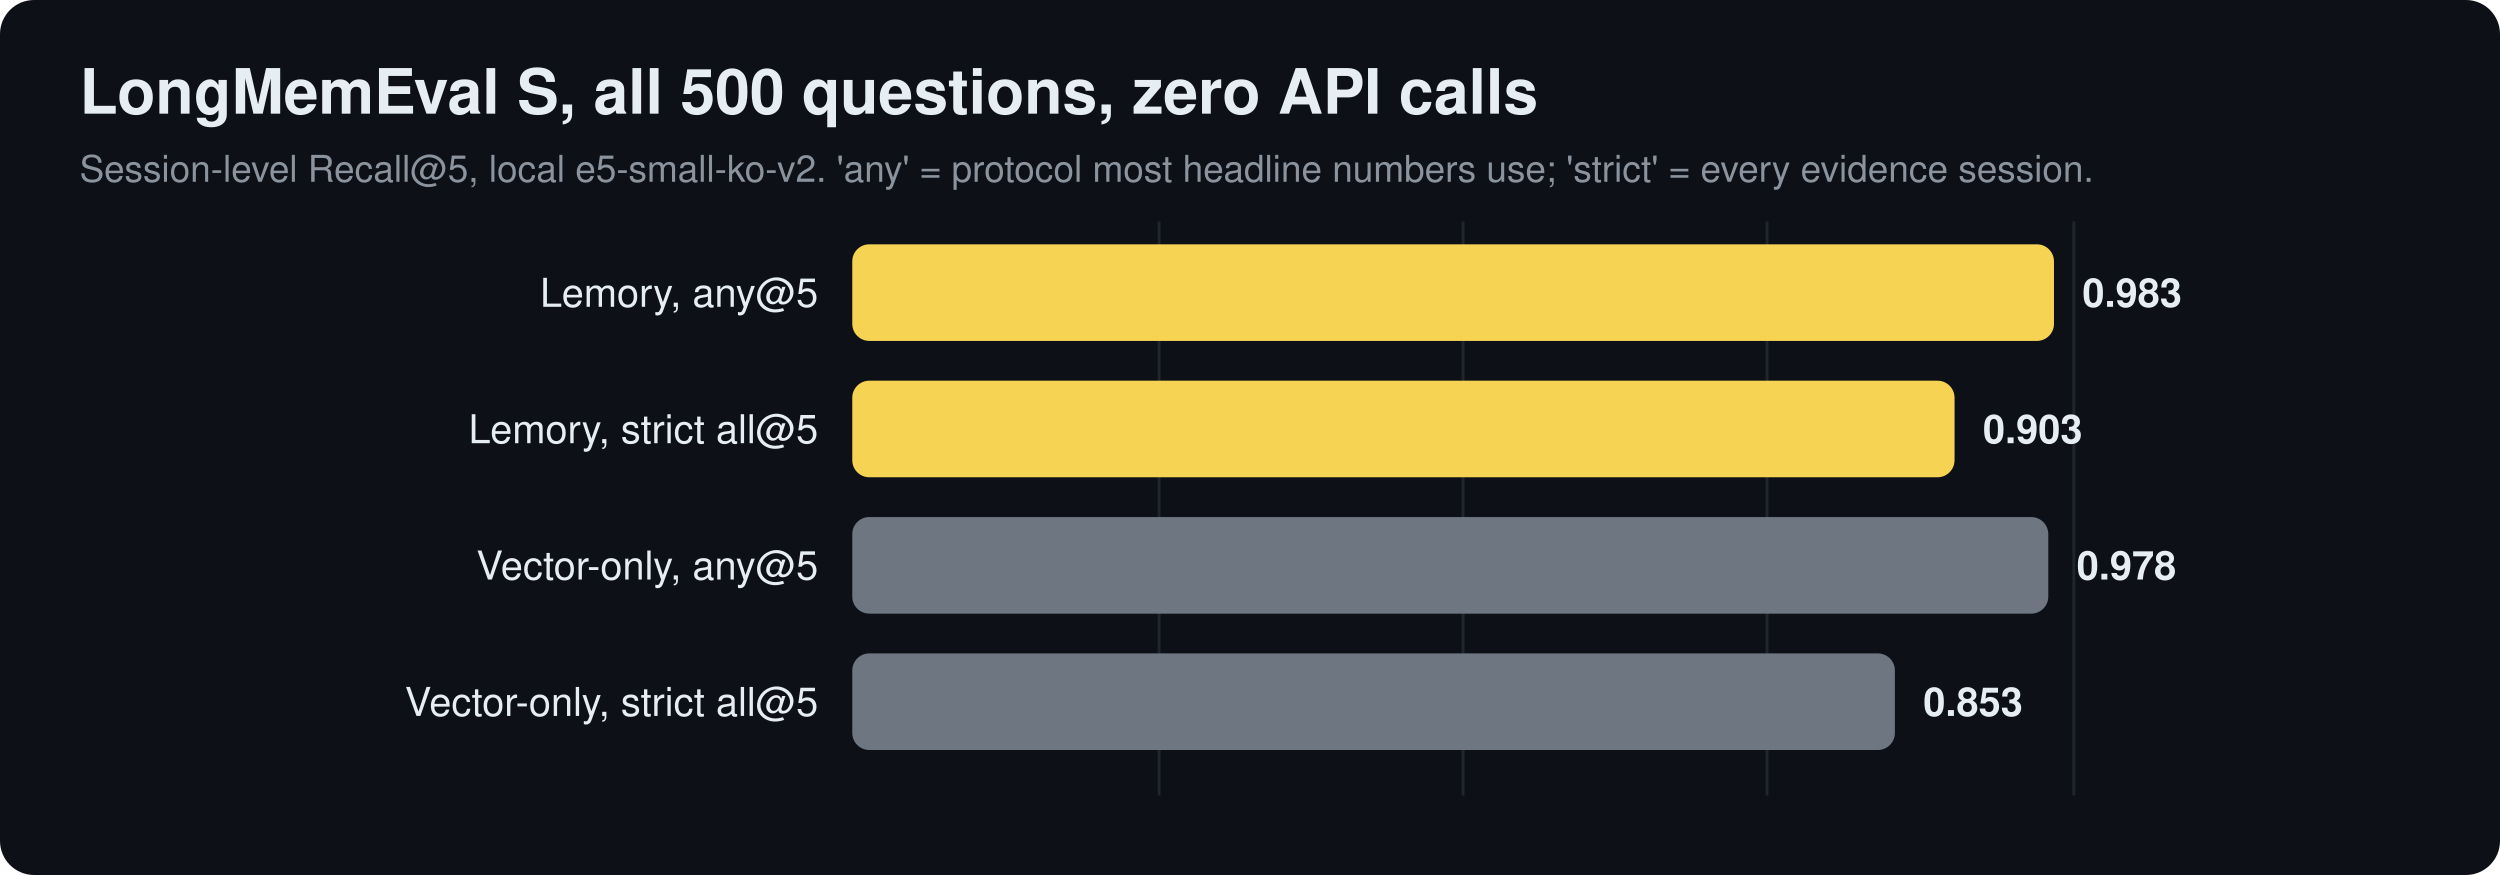
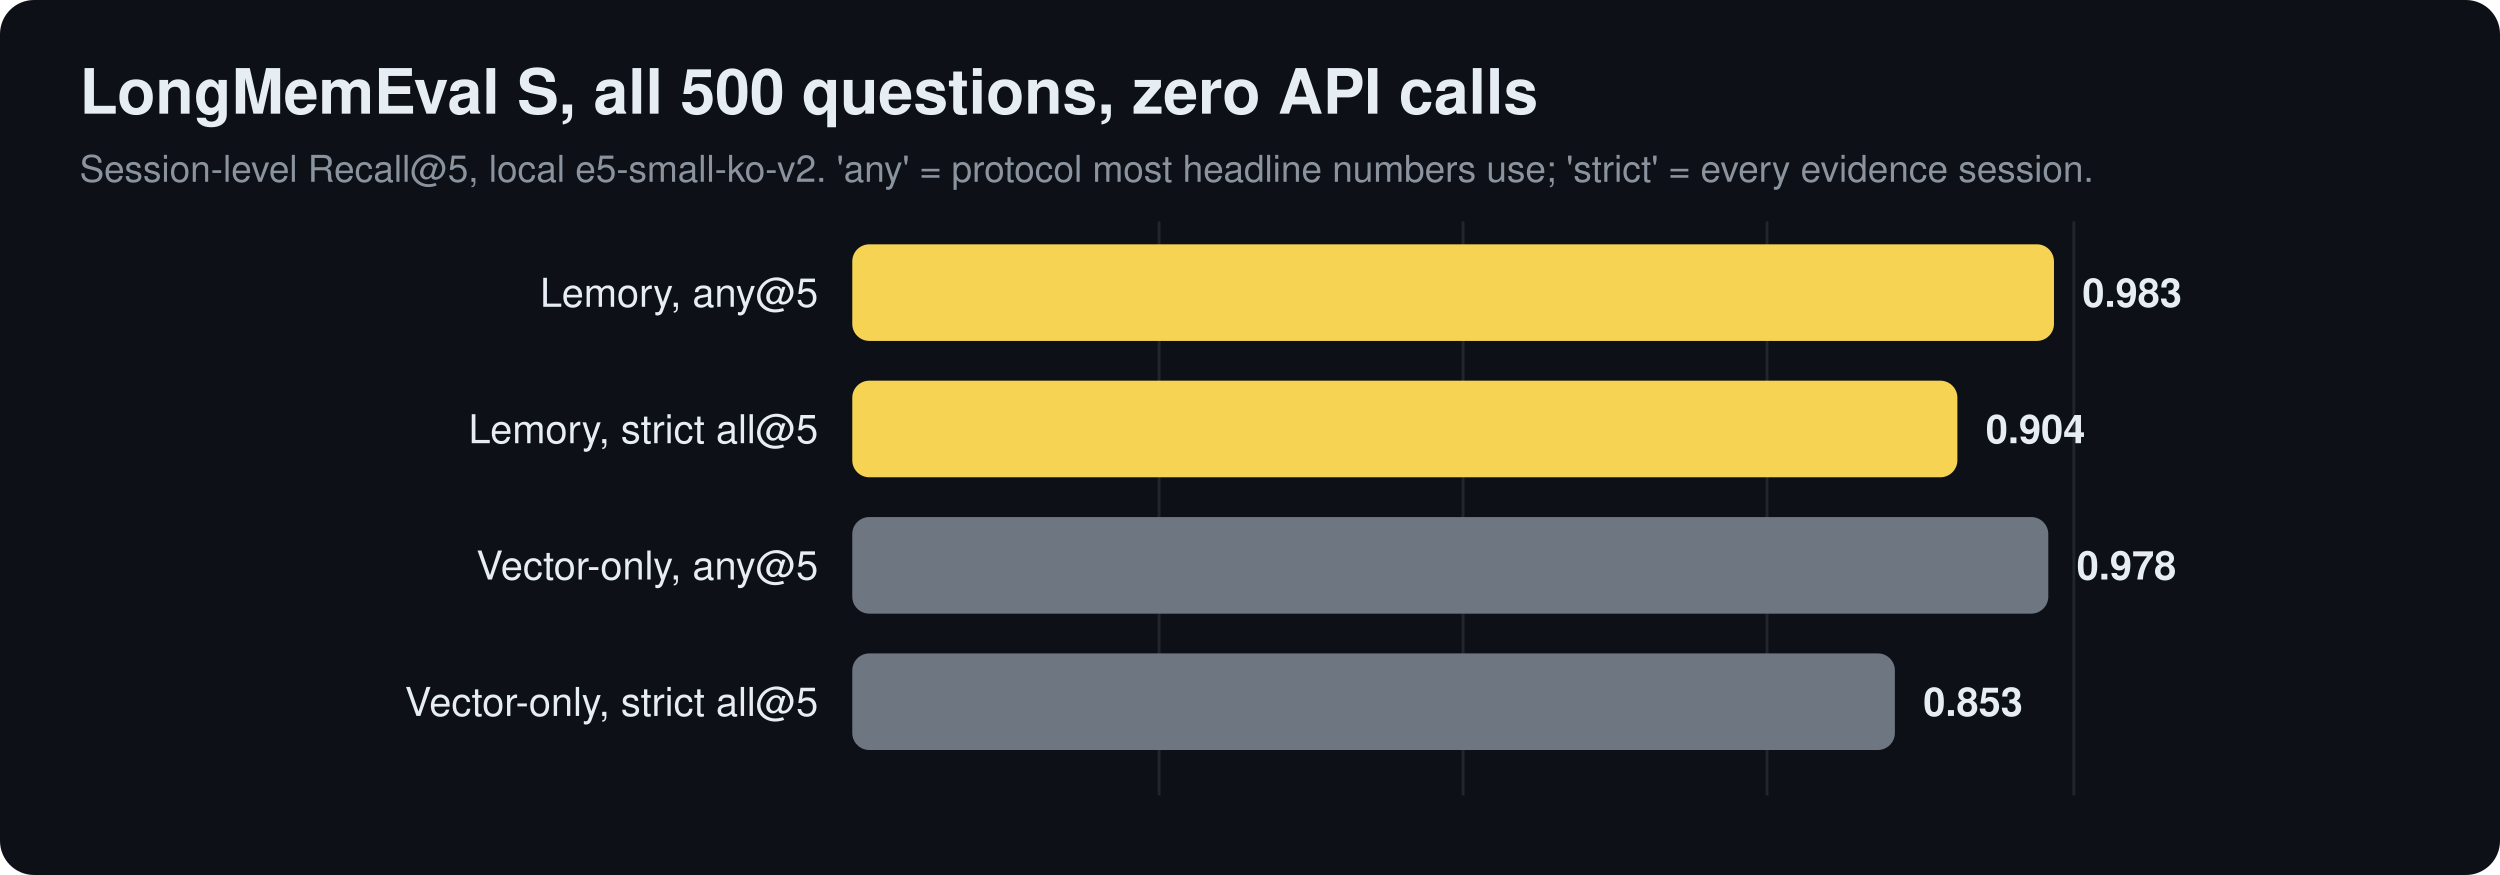
<svg xmlns="http://www.w3.org/2000/svg" width="880" height="308" font-family="-apple-system,Segoe UI,Helvetica,Arial,sans-serif">
  <rect width="880" height="308" rx="12" fill="#0d1117" />
  <text x="28" y="40" fill="#e6edf3" font-size="22" font-weight="700">LongMemEval S, all 500 questions, zero API calls</text>
  <text x="28" y="64" fill="#8b949e" font-size="13">Session-level Recall@5, local e5-small-ko-v2. 'any' = protocol most headline numbers use; 'strict' = every evidence session.</text>
  <line x1="408" y1="78" x2="408" y2="280" stroke="#21262d" />
  <line x1="515" y1="78" x2="515" y2="280" stroke="#21262d" />
  <line x1="622" y1="78" x2="622" y2="280" stroke="#21262d" />
  <line x1="730" y1="78" x2="730" y2="280" stroke="#21262d" />
  <text x="288" y="108.0" fill="#e6edf3" font-size="14" text-anchor="end">Lemory, any@5</text>
  <rect x="300" y="86" width="423" height="34" rx="6" fill="#f7d353" />
  <text x="733" y="108.0" fill="#e6edf3" font-size="14" font-weight="600">0.983<tspan fill="#8b949e" font-weight="400">  </tspan>
  </text>
  <text x="288" y="156.0" fill="#e6edf3" font-size="14" text-anchor="end">Lemory, strict all@5</text>
-   <rect x="300" y="134" width="388" height="34" rx="6" fill="#f7d353" />
-   <text x="698" y="156.0" fill="#e6edf3" font-size="14" font-weight="600">0.903<tspan fill="#8b949e" font-weight="400">  </tspan>
+   <rect x="300" y="134" width="389" height="34" rx="6" fill="#f7d353" />
+   <text x="699" y="156.0" fill="#e6edf3" font-size="14" font-weight="600">0.904<tspan fill="#8b949e" font-weight="400">  </tspan>
  </text>
  <text x="288" y="204.0" fill="#e6edf3" font-size="14" text-anchor="end">Vector-only, any@5</text>
  <rect x="300" y="182" width="421" height="34" rx="6" fill="#6e7681" />
  <text x="731" y="204.0" fill="#e6edf3" font-size="14" font-weight="600">0.978<tspan fill="#8b949e" font-weight="400">  </tspan>
  </text>
  <text x="288" y="252.0" fill="#e6edf3" font-size="14" text-anchor="end">Vector-only, strict all@5</text>
  <rect x="300" y="230" width="367" height="34" rx="6" fill="#6e7681" />
  <text x="677" y="252.0" fill="#e6edf3" font-size="14" font-weight="600">0.853<tspan fill="#8b949e" font-weight="400">  </tspan>
  </text>
</svg>
